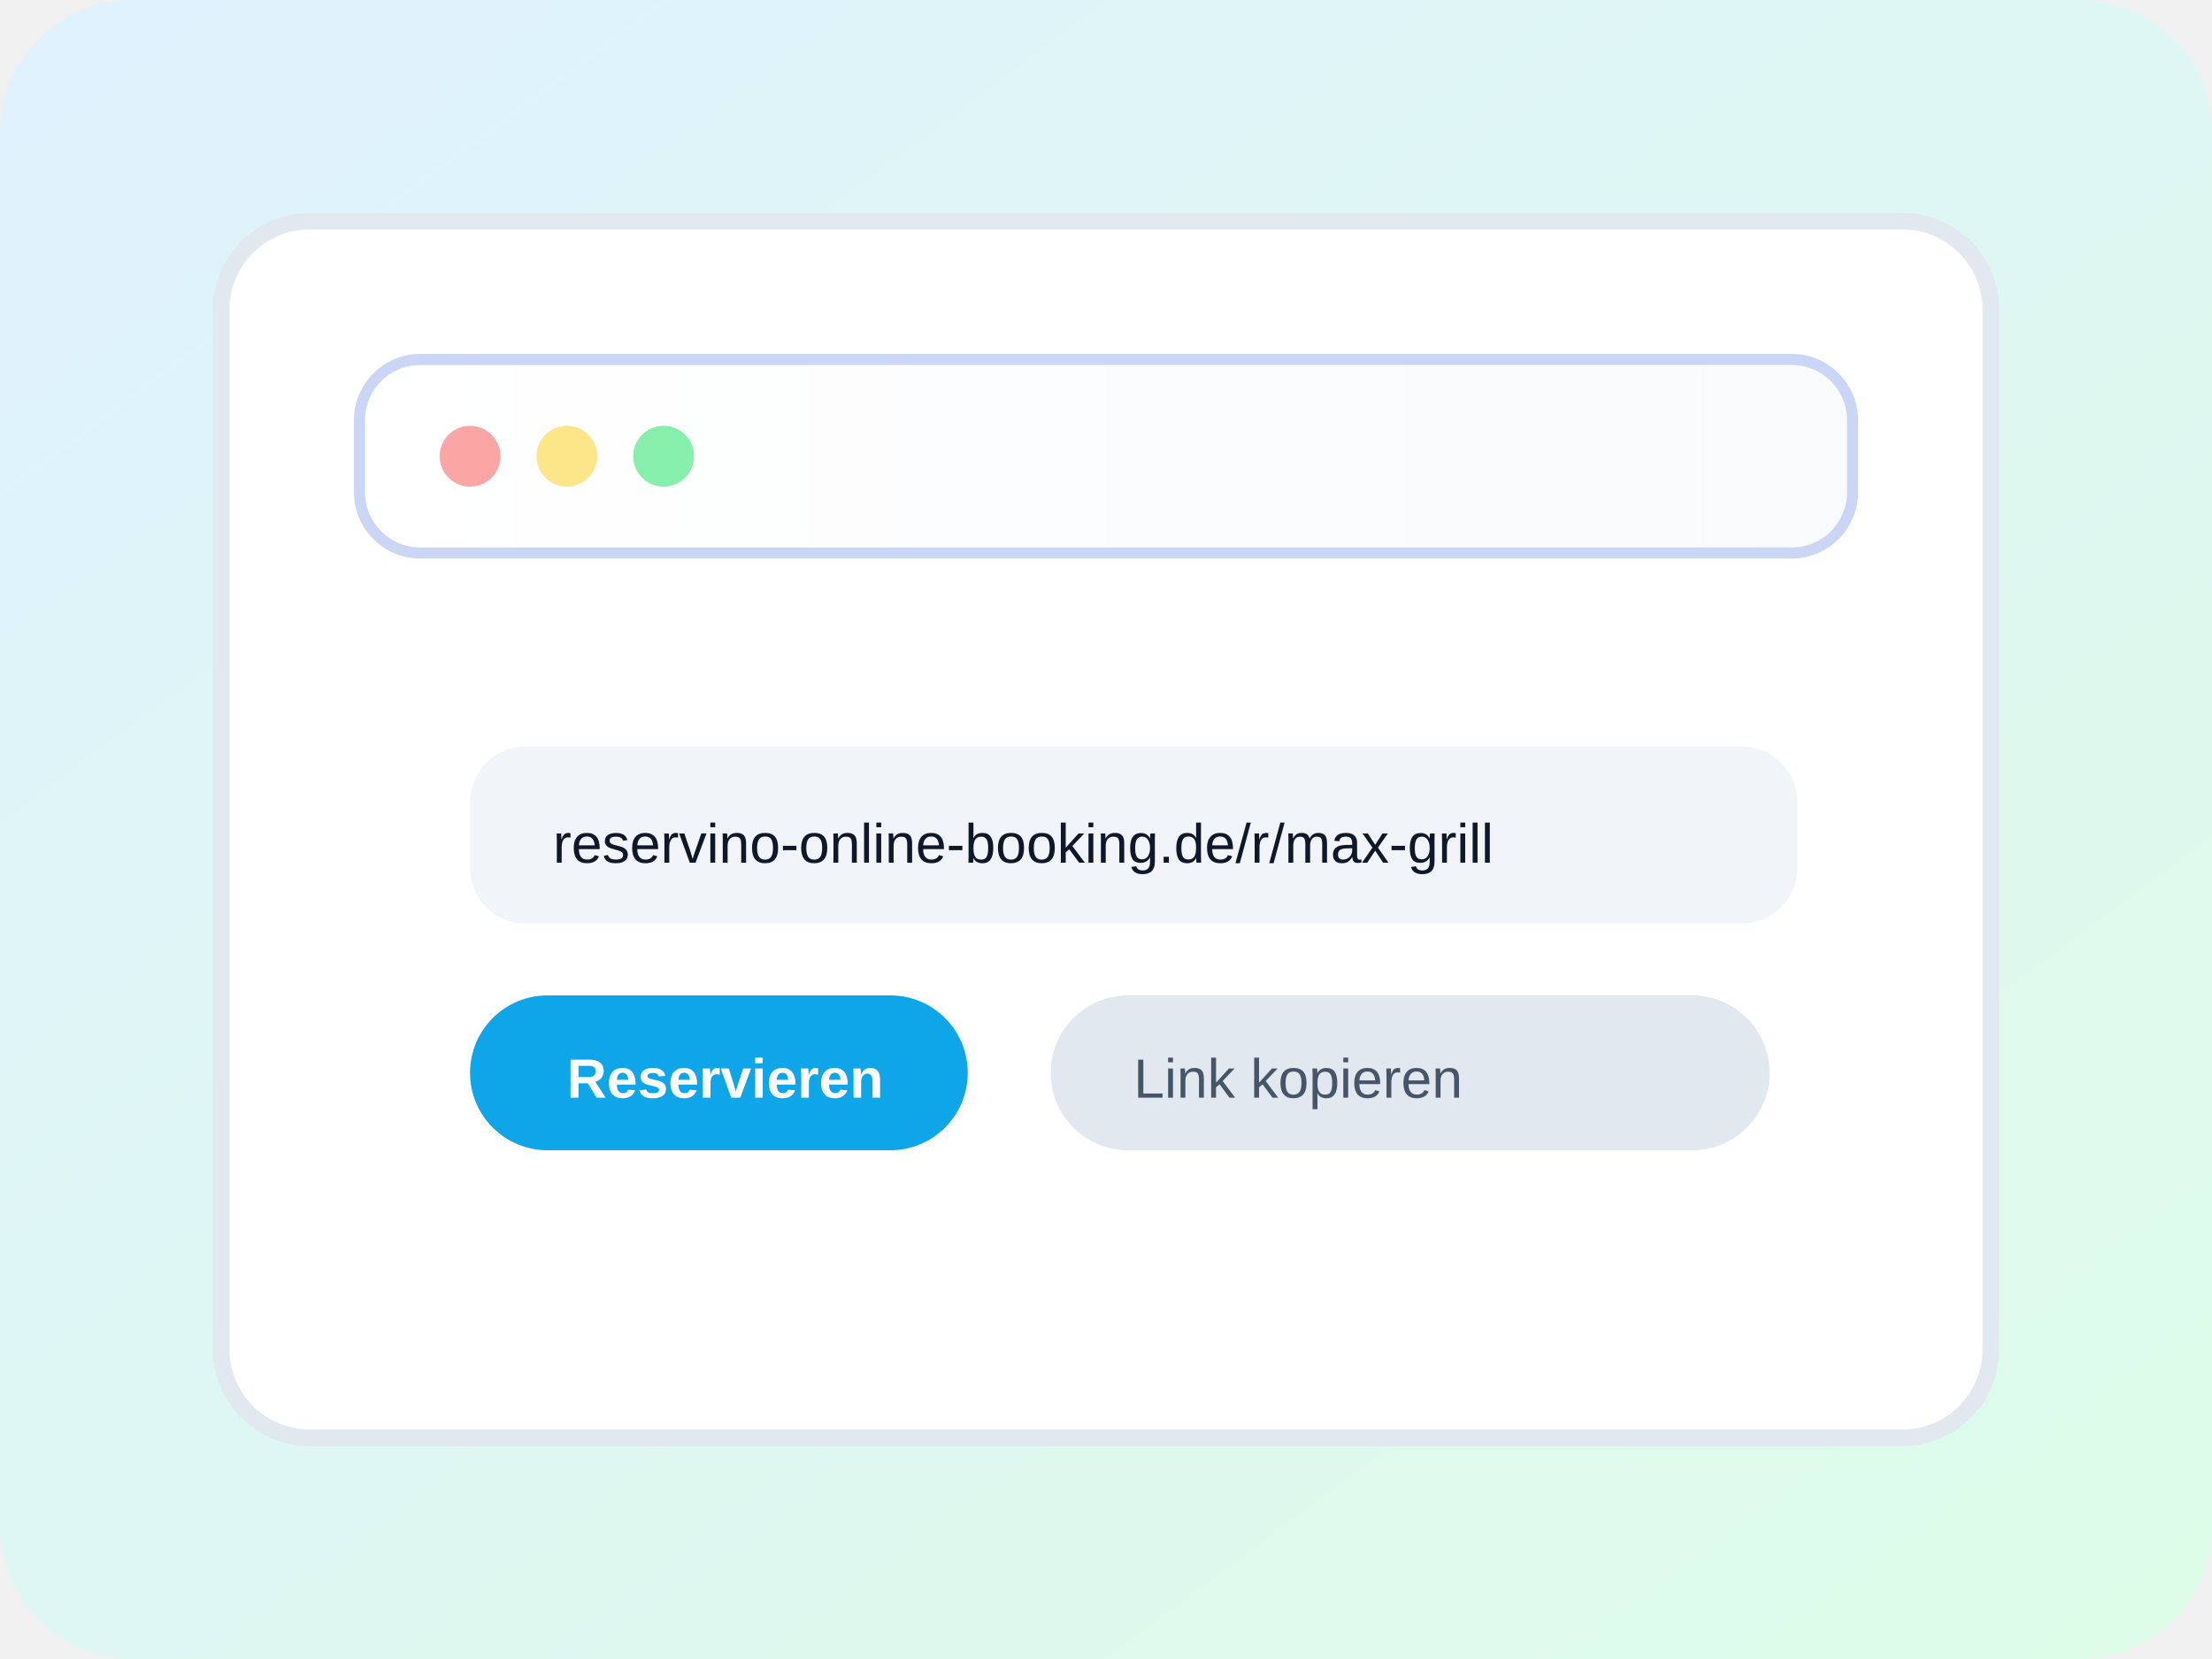
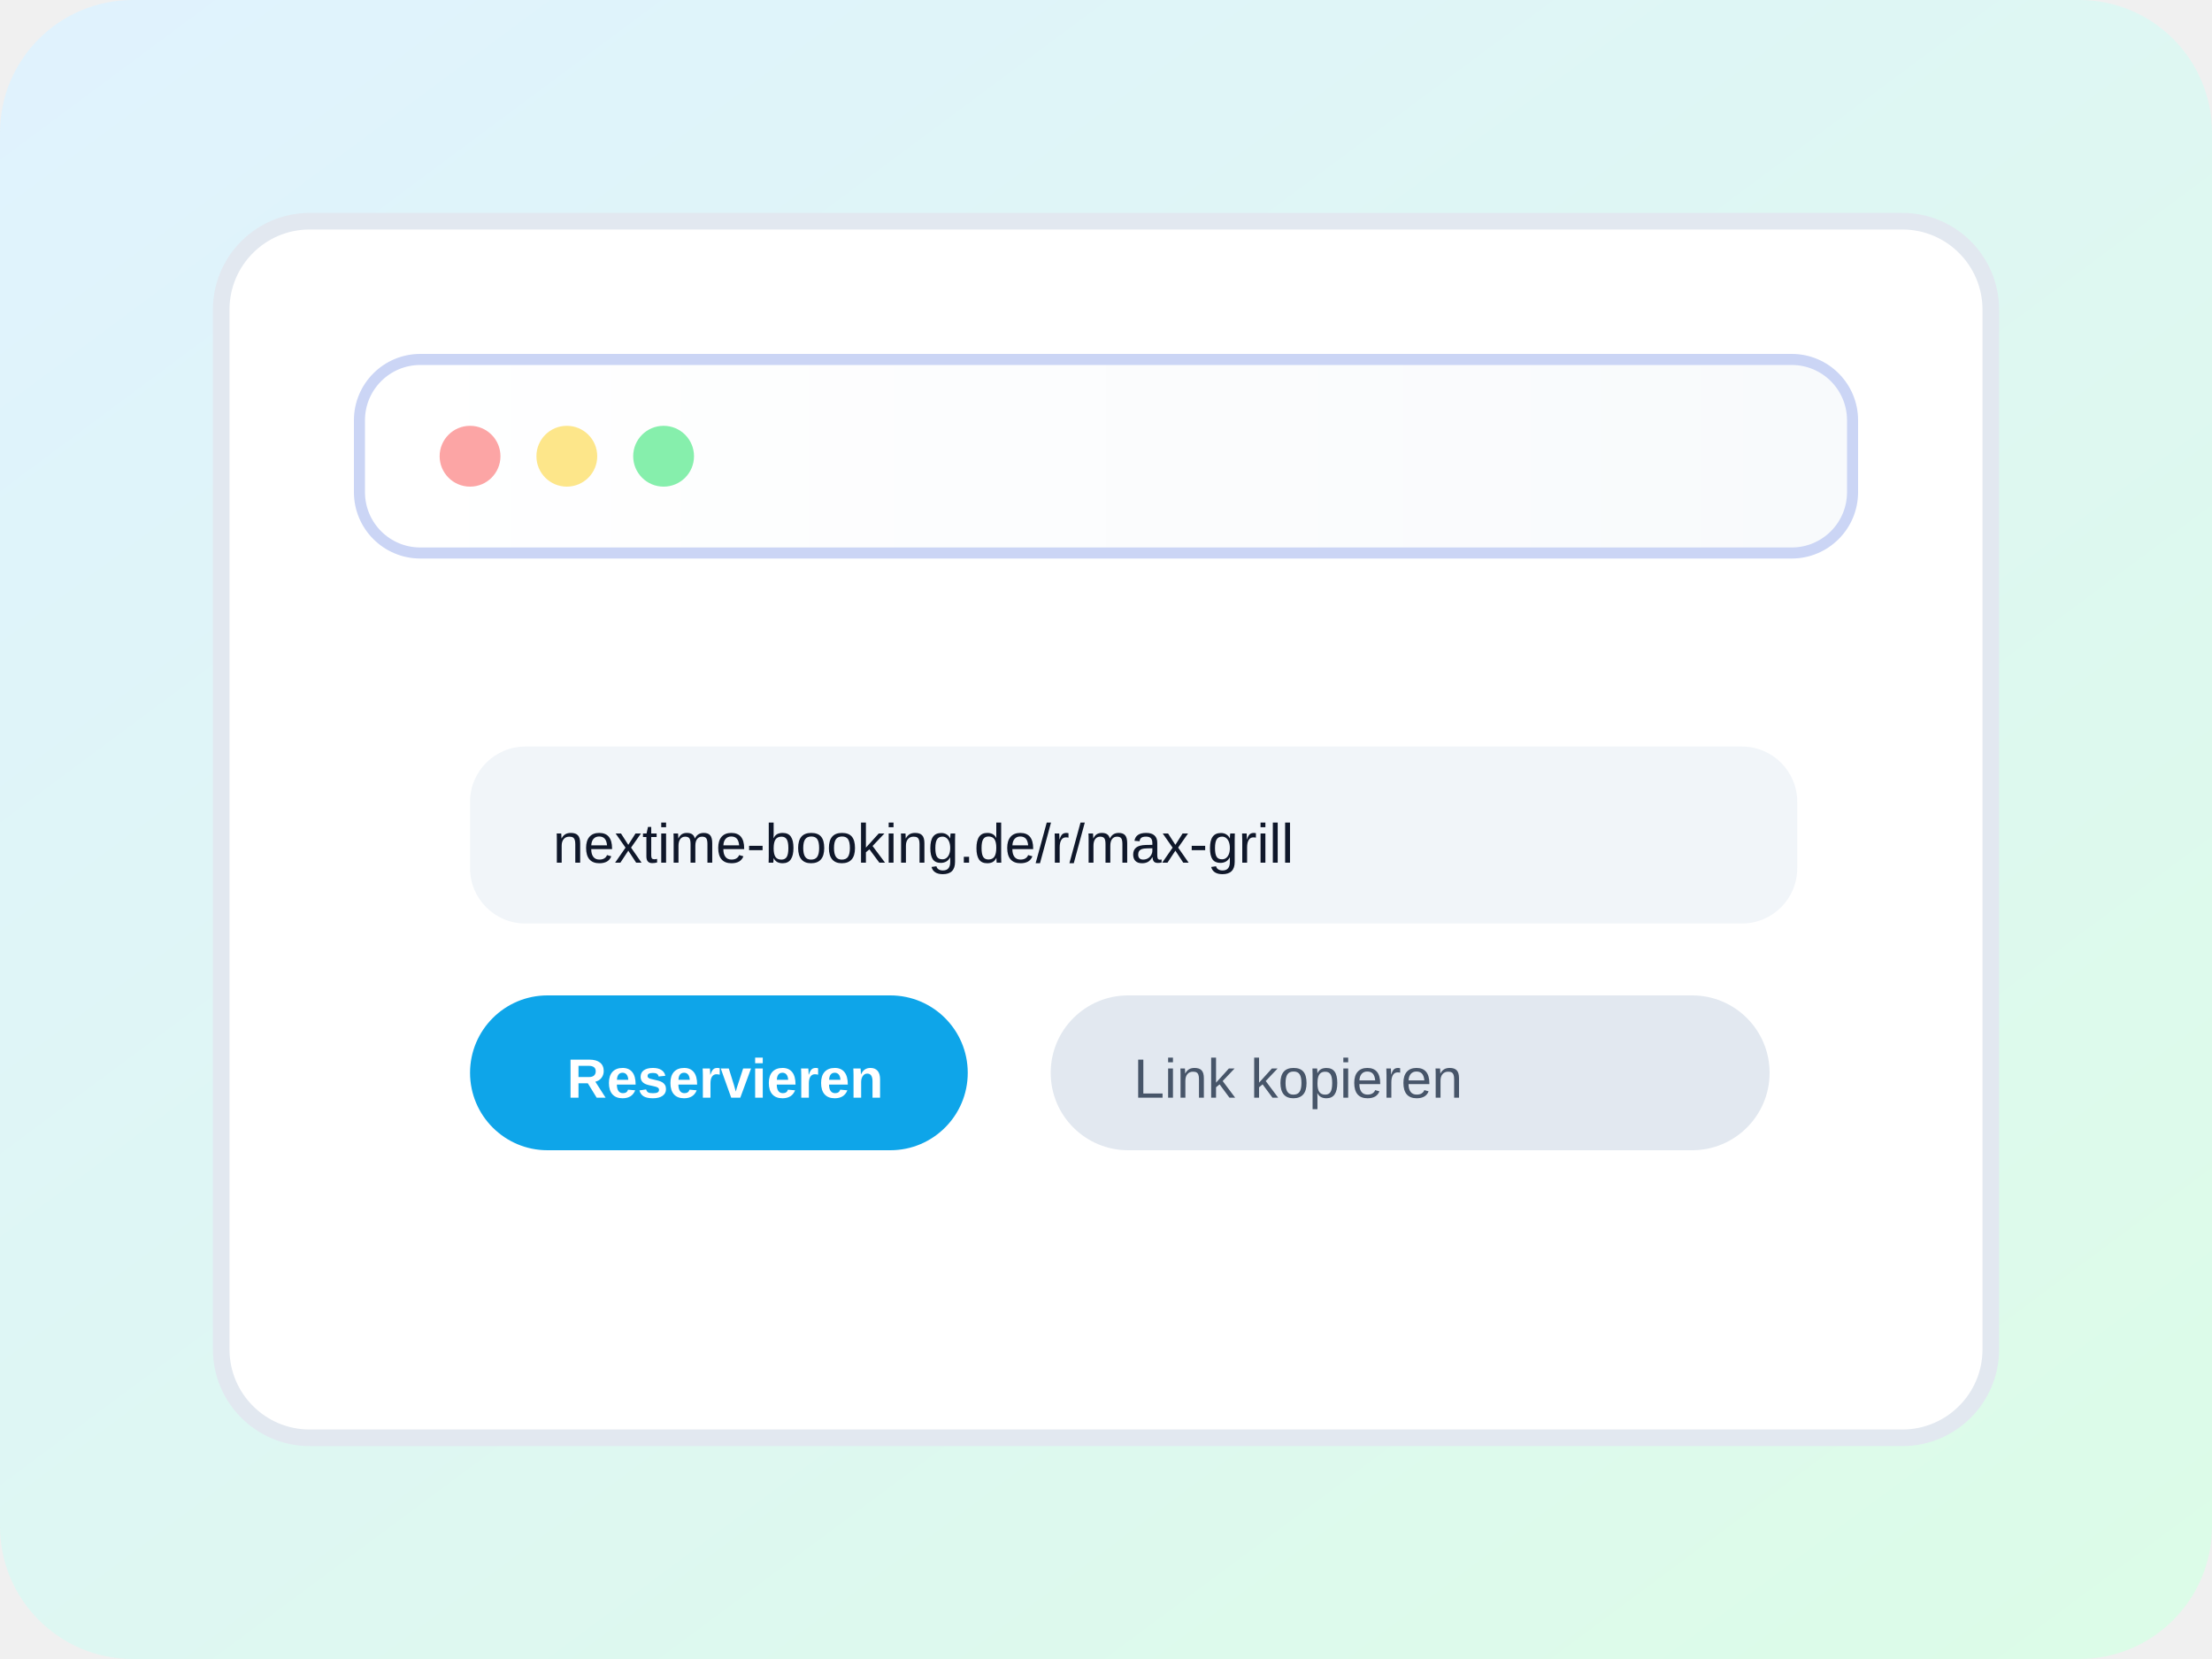
<svg xmlns="http://www.w3.org/2000/svg" viewBox="0 0 800 600" role="img" aria-label="Reservierungslink Vorschau">
  <defs>
    <linearGradient id="bg" x1="0" y1="0" x2="1" y2="1">
      <stop offset="0" stop-color="#e0f2fe" />
      <stop offset="1" stop-color="#dcfce7" />
    </linearGradient>
    <linearGradient id="bar" x1="0" y1="0" x2="1" y2="0">
      <stop offset="0" stop-color="#ffffff" />
      <stop offset="1" stop-color="#f8fafc" />
    </linearGradient>
  </defs>
  <rect width="800" height="600" rx="48" fill="url(#bg)" />
  <rect x="80" y="80" width="640" height="440" rx="32" fill="#ffffff" stroke="#e2e8f0" stroke-width="6" />
  <rect x="130" y="130" width="540" height="70" rx="22" fill="url(#bar)" stroke="#cbd5f5" stroke-width="4" />
  <circle cx="170" cy="165" r="11" fill="#fca5a5" />
  <circle cx="205" cy="165" r="11" fill="#fde68a" />
  <circle cx="240" cy="165" r="11" fill="#86efac" />
  <rect x="170" y="270" width="480" height="64" rx="20" fill="#f1f5f9" />
-   <text x="200" y="312" font-family="Arial, sans-serif" font-size="20" fill="#0f172a">reservino-online-booking.de/r/max-grill</text>
+   <text x="200" y="312" font-family="Arial, sans-serif" font-size="20" fill="#0f172a">nextime-booking.de/r/max-grill</text>
  <rect x="170" y="360" width="180" height="56" rx="28" fill="#0ea5e9" />
  <text x="205" y="397" font-family="Arial, sans-serif" font-size="20" fill="#ffffff" font-weight="700">Reservieren</text>
  <rect x="380" y="360" width="260" height="56" rx="28" fill="#e2e8f0" />
  <text x="410" y="397" font-family="Arial, sans-serif" font-size="20" fill="#475569">Link kopieren</text>
</svg>
